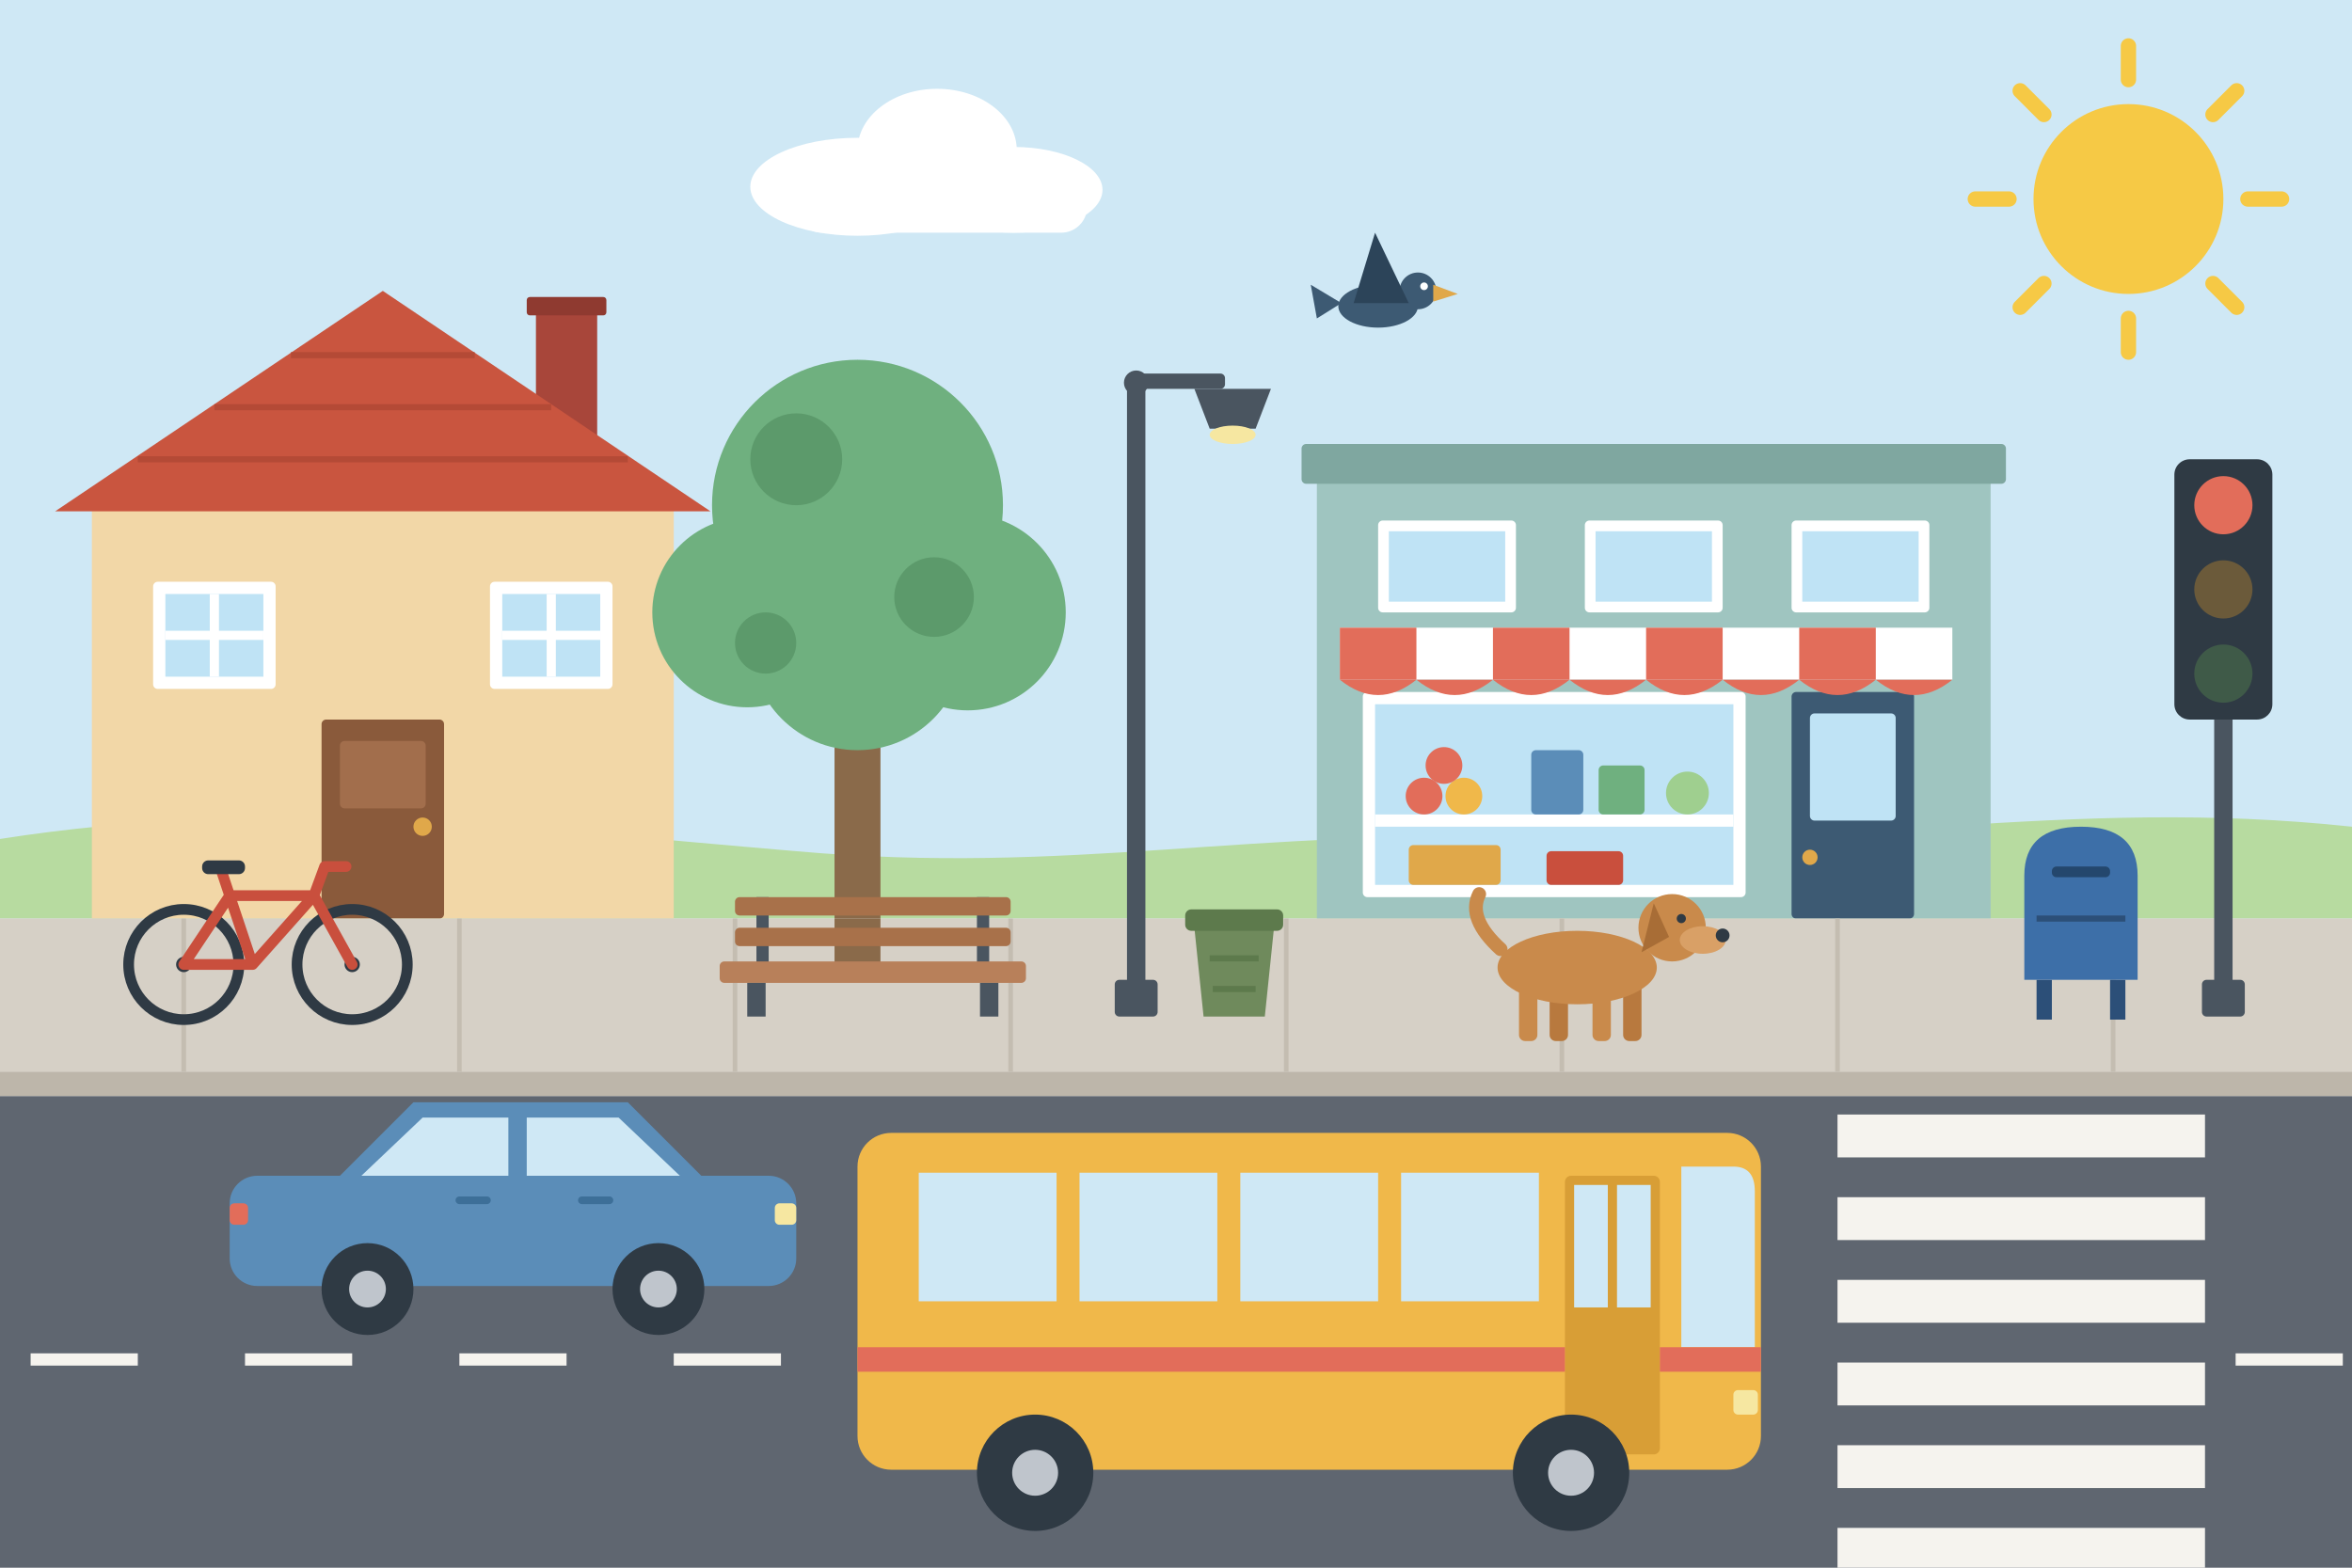
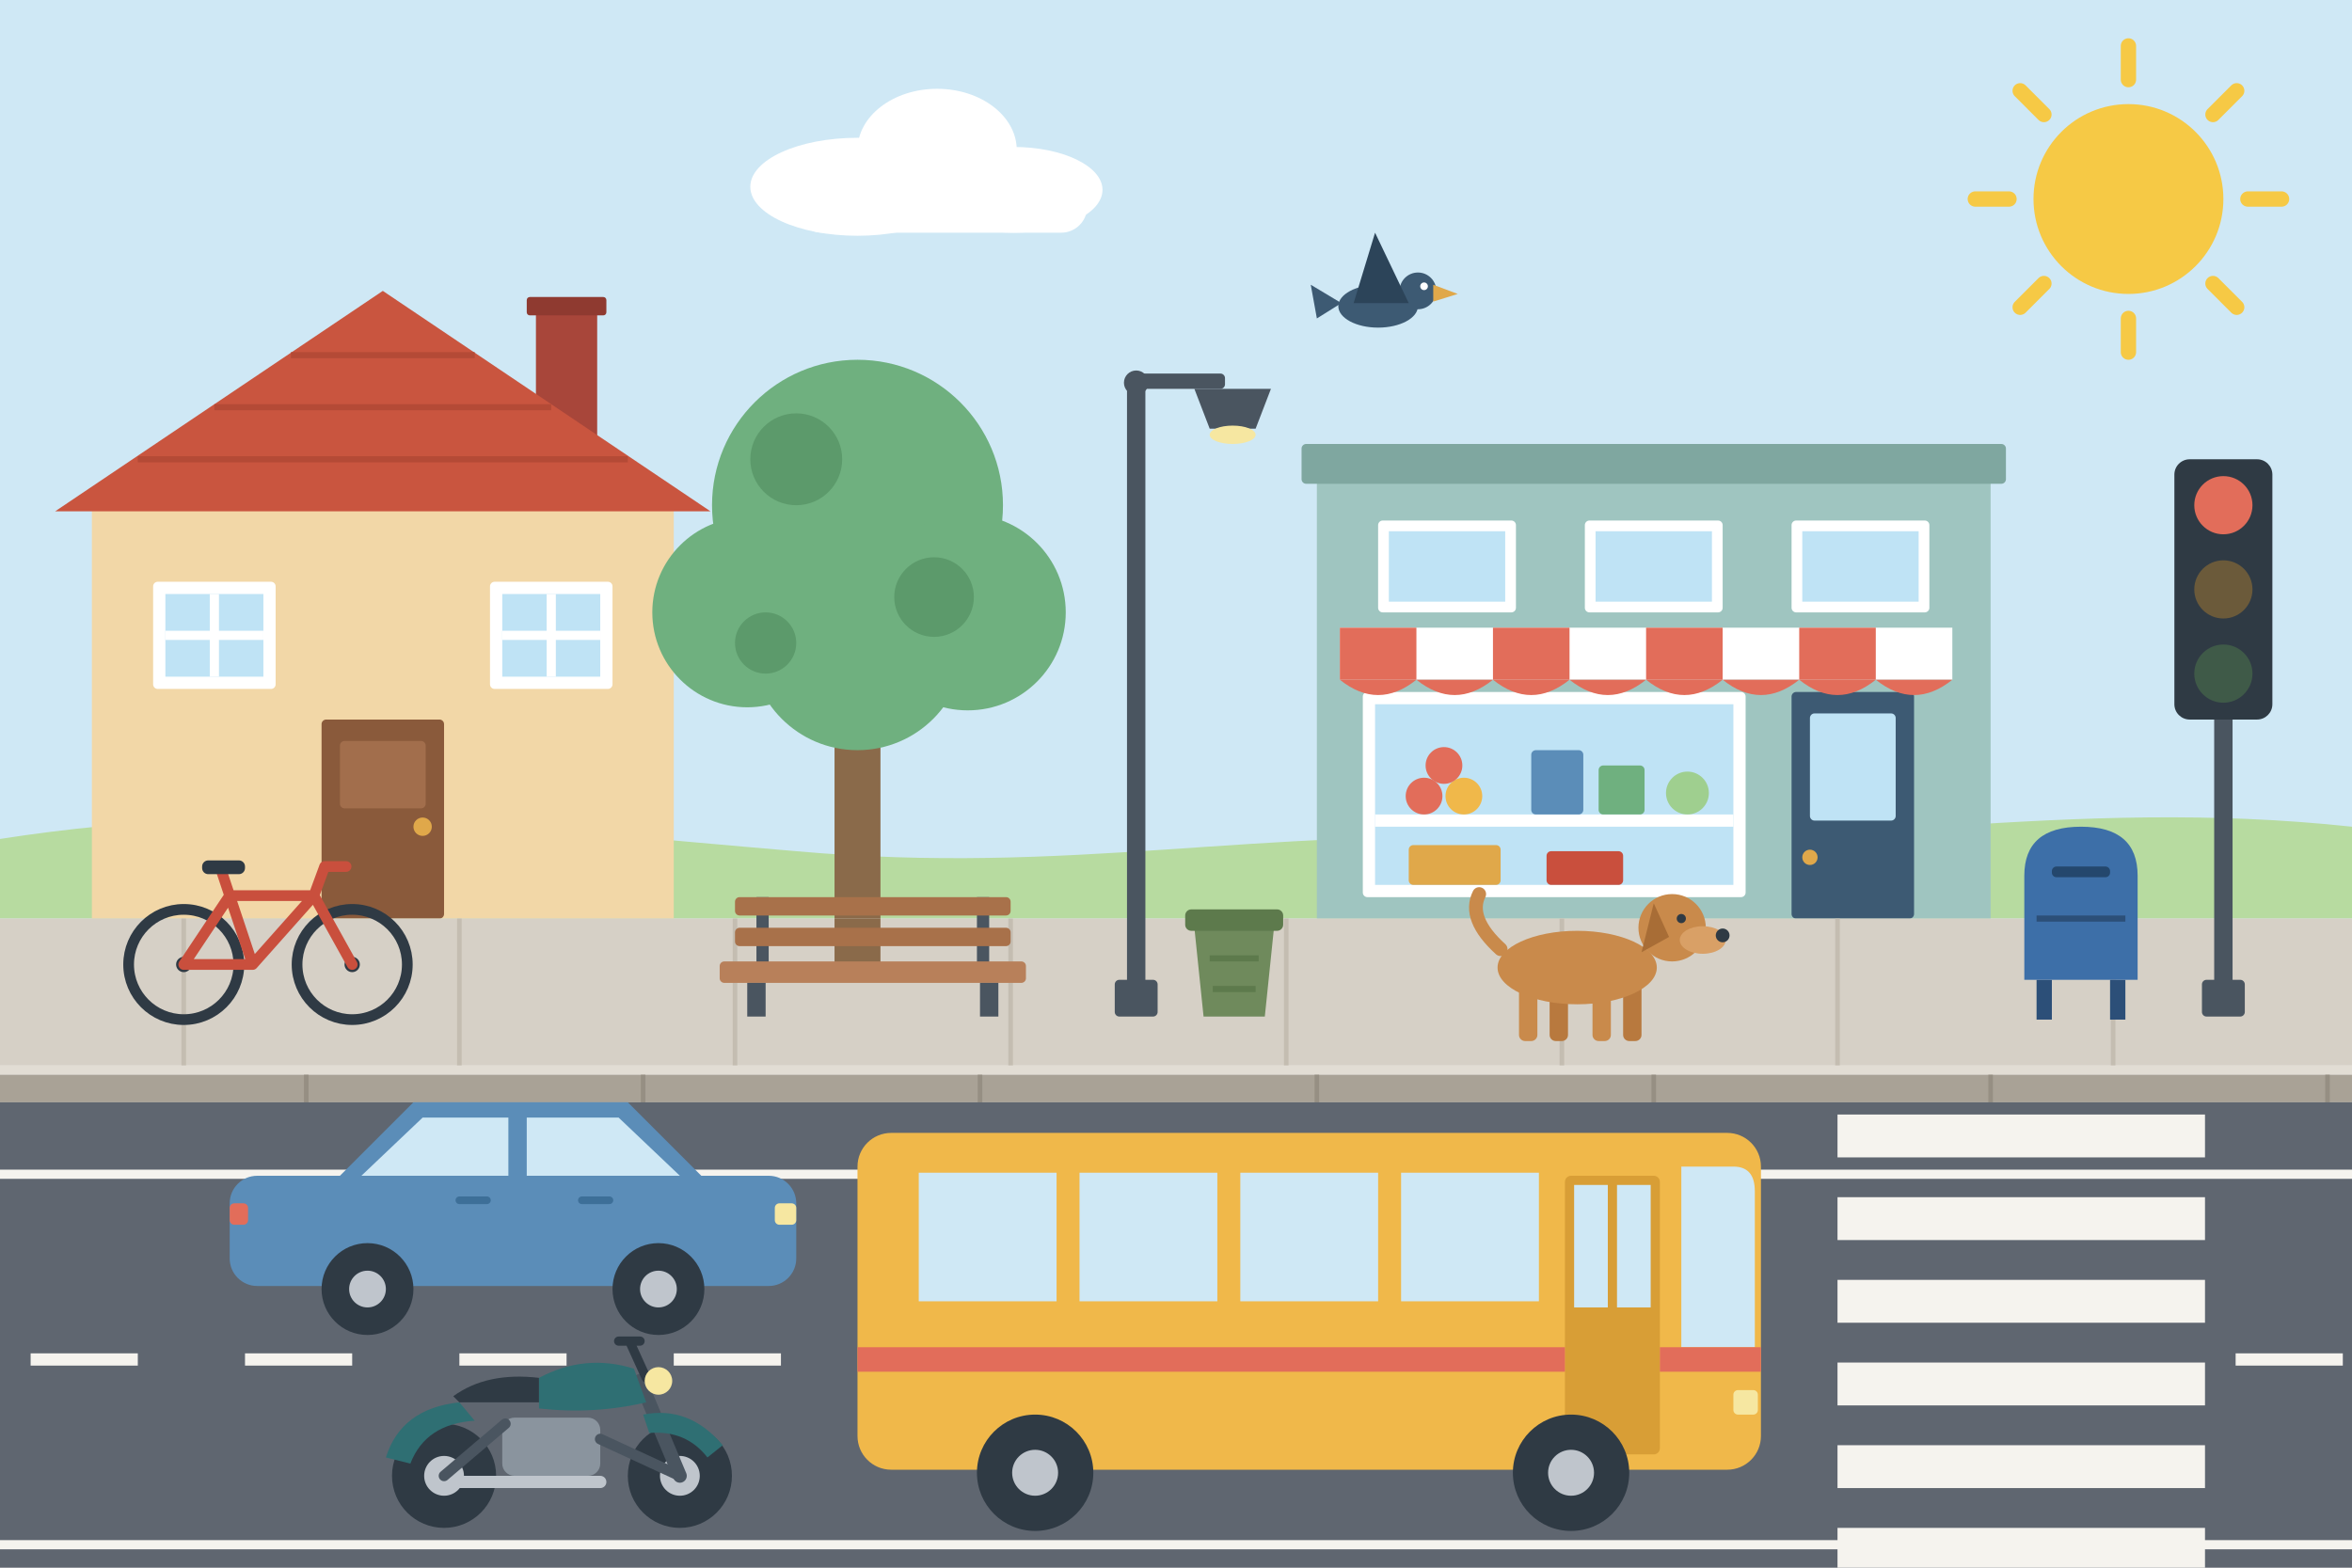
<svg xmlns="http://www.w3.org/2000/svg" viewBox="0 0 1536 1024" width="1536" height="1024">
  <rect width="1536" height="600" fill="#cfe8f5" />
  <path d="M0 600V548C180 520 330 540 520 556C700 572 820 540 1000 548C1200 556 1350 520 1536 540V600Z" fill="#b7dba0" />
  <circle cx="1390" cy="130" r="62" fill="#f6c945" />
  <path d="M1468 130H1490M1445.2 185.2L1460.7 200.7M1390 208V230M1334.8 185.2L1319.3 200.7M1312 130H1290M1334.8 74.8L1319.3 59.3M1390 52V30M1445.2 74.8L1460.7 59.3" stroke="#f6c945" stroke-width="10" stroke-linecap="round" />
  <ellipse cx="560" cy="122" rx="70" ry="32" fill="#ffffff" />
  <ellipse cx="612" cy="98" rx="52" ry="40" fill="#ffffff" />
  <ellipse cx="662" cy="124" rx="58" ry="28" fill="#ffffff" />
  <rect x="520" y="118" width="190" height="34" rx="17" fill="#ffffff" />
  <path d="M876 198L856 186L860 208Z" fill="#3d5a73" />
  <ellipse cx="900" cy="200" rx="26" ry="14" fill="#3d5a73" />
  <circle cx="926" cy="190" r="12" fill="#3d5a73" />
  <path d="M936 186L952 192L936 197Z" fill="#e0a84a" />
  <circle cx="930" cy="187" r="2.5" fill="#ffffff" />
  <path d="M884 198L898 152L920 198Z" fill="#2c4459" />
  <rect x="350" y="200" width="40" height="100" fill="#a8463a" />
  <rect x="344" y="194" width="52" height="12" rx="2" fill="#8f3a30" />
  <rect x="60" y="330" width="380" height="270" fill="#f2d7a7" />
  <rect x="100" y="380" width="80" height="70" rx="3" fill="#ffffff" />
  <rect x="108" y="388" width="64" height="54" fill="#bfe3f5" />
  <path d="M140 388V442M108 415H172" stroke="#ffffff" stroke-width="6" />
  <rect x="320" y="380" width="80" height="70" rx="3" fill="#ffffff" />
  <rect x="328" y="388" width="64" height="54" fill="#bfe3f5" />
  <path d="M360 388V442M328 415H392" stroke="#ffffff" stroke-width="6" />
  <rect x="210" y="470" width="80" height="130" rx="3" fill="#8a5a3b" />
  <rect x="222" y="484" width="56" height="44" rx="3" fill="#a26e4c" />
  <circle cx="276" cy="540" r="6" fill="#e0a84a" />
  <path d="M36 334L250 190L464 334Z" fill="#c9553f" />
  <path d="M90 300H410M140 266H360M190 232H310" stroke="#b44a36" stroke-width="4" />
  <rect x="860" y="300" width="440" height="300" fill="#9fc5c0" />
  <rect x="850" y="290" width="460" height="26" rx="3" fill="#7fa7a0" />
  <rect x="900" y="340" width="90" height="60" rx="3" fill="#ffffff" />
  <rect x="907" y="347" width="76" height="46" fill="#bfe3f5" />
  <rect x="1035" y="340" width="90" height="60" rx="3" fill="#ffffff" />
  <rect x="1042" y="347" width="76" height="46" fill="#bfe3f5" />
  <rect x="1170" y="340" width="90" height="60" rx="3" fill="#ffffff" />
  <rect x="1177" y="347" width="76" height="46" fill="#bfe3f5" />
  <rect x="890" y="452" width="250" height="134" rx="3" fill="#ffffff" />
  <rect x="898" y="460" width="234" height="118" fill="#bfe3f5" />
  <rect x="898" y="532" width="234" height="8" fill="#ffffff" />
  <circle cx="930" cy="520" r="12" fill="#e26d5a" />
  <circle cx="956" cy="520" r="12" fill="#f0b84a" />
  <circle cx="943" cy="500" r="12" fill="#e26d5a" />
  <rect x="1000" y="490" width="34" height="42" rx="3" fill="#5b8db8" />
  <rect x="1044" y="500" width="30" height="32" rx="3" fill="#6fb07f" />
  <circle cx="1102" cy="518" r="14" fill="#9fcf8f" />
  <rect x="920" y="552" width="60" height="26" rx="3" fill="#e0a84a" />
  <rect x="1010" y="556" width="50" height="22" rx="3" fill="#c94f3d" />
  <rect x="1170" y="452" width="80" height="148" rx="3" fill="#3d5a73" />
  <rect x="1182" y="466" width="56" height="70" rx="3" fill="#bfe3f5" />
  <circle cx="1182" cy="560" r="5" fill="#e0a84a" />
  <path d="M875 410H1275V444H875Z" fill="#ffffff" />
  <path d="M875 410H925V444H875ZM975 410H1025V444H975ZM1075 410H1125V444H1075ZM1175 410H1225V444H1175Z" fill="#e26d5a" />
  <path d="M875 444Q900 464 925 444Q950 464 975 444Q1000 464 1025 444Q1050 464 1075 444Q1100 464 1125 444Q1150 464 1175 444Q1200 464 1225 444Q1250 464 1275 444Z" fill="#e26d5a" />
  <rect x="545" y="470" width="30" height="170" fill="#8a6a4a" />
  <circle cx="560" cy="330" r="95" fill="#6fb07f" />
  <circle cx="488" cy="400" r="62" fill="#6fb07f" />
  <circle cx="632" cy="400" r="64" fill="#6fb07f" />
  <circle cx="560" cy="420" r="70" fill="#6fb07f" />
  <circle cx="520" cy="300" r="30" fill="#5c9a6b" />
  <circle cx="610" cy="390" r="26" fill="#5c9a6b" />
  <circle cx="500" cy="420" r="20" fill="#5c9a6b" />
-   <rect y="600" width="1536" height="100" fill="#d6d0c6" />
-   <path d="M120 600V700M300 600V700M480 600V700M660 600V700M840 600V700M1020 600V700M1200 600V700M1380 600V700" stroke="#c4bdb1" stroke-width="3" />
-   <rect y="700" width="1536" height="16" fill="#bdb6aa" />
+   <rect y="600" width="1536" height="96" fill="#d6d0c6" />
+   <path d="M120 600V696M300 600V696M480 600V696M660 600V696M840 600V696M1020 600V696M1200 600V696M1380 600V696" stroke="#c4bdb1" stroke-width="3" />
+   <rect y="696" width="1536" height="6" fill="#e2ddd4" />
+   <rect y="702" width="1536" height="18" fill="#a9a296" />
+   <path d="M200 702V720M420 702V720M640 702V720M860 702V720M1080 702V720M1300 702V720M1520 702V720" stroke="#968f83" stroke-width="3" />
  <rect x="545" y="600" width="30" height="40" fill="#8a6a4a" />
-   <rect y="716" width="1536" height="308" fill="#5f6670" />
+   <rect y="720" width="1536" height="304" fill="#5f6670" />
+   <path d="M0 764H1536V770H0ZM0 1006H1536V1012H0Z" fill="#f5f3ee" />
  <path d="M20 884H90V892H20ZM160 884H230V892H160ZM300 884H370V892H300ZM440 884H510V892H440ZM580 884H650V892H580ZM720 884H790V892H720ZM860 884H930V892H860ZM1000 884H1070V892H1000ZM1460 884H1530V892H1460Z" fill="#f5f3ee" />
  <path d="M1200 728H1440V756H1200ZM1200 782H1440V810H1200ZM1200 836H1440V864H1200ZM1200 890H1440V918H1200ZM1200 944H1440V972H1200ZM1200 998H1440V1024H1200Z" fill="#f5f3ee" />
  <rect x="736" y="250" width="12" height="400" fill="#4a5560" />
  <rect x="728" y="640" width="28" height="24" rx="3" fill="#4a5560" />
  <circle cx="742" cy="250" r="8" fill="#4a5560" />
  <rect x="742" y="244" width="58" height="10" rx="3" fill="#4a5560" />
  <path d="M780 254H830L820 280H790Z" fill="#4a5560" />
  <ellipse cx="805" cy="284" rx="15" ry="6" fill="#f6e7a1" />
  <rect x="1446" y="460" width="12" height="190" fill="#4a5560" />
  <rect x="1438" y="640" width="28" height="24" rx="3" fill="#4a5560" />
  <rect x="1420" y="300" width="64" height="170" rx="10" fill="#2f3a44" />
  <circle cx="1452" cy="330" r="19" fill="#e26d5a" />
  <circle cx="1452" cy="385" r="19" fill="#6b5a3a" />
  <circle cx="1452" cy="440" r="19" fill="#3f5a48" />
  <circle cx="120" cy="630" r="36" fill="none" stroke="#2f3a44" stroke-width="7" />
  <circle cx="230" cy="630" r="36" fill="none" stroke="#2f3a44" stroke-width="7" />
  <circle cx="120" cy="630" r="5" fill="#2f3a44" />
  <circle cx="230" cy="630" r="5" fill="#2f3a44" />
  <path d="M120 630L165 630L150 585ZM165 630L205 585M150 585H205L230 630M150 585L145 570M205 585L212 566H226" fill="none" stroke="#c94f3d" stroke-width="7" stroke-linejoin="round" stroke-linecap="round" />
  <rect x="132" y="562" width="28" height="9" rx="4" fill="#2f3a44" />
  <rect x="494" y="586" width="8" height="44" fill="#4a5560" />
  <rect x="638" y="586" width="8" height="44" fill="#4a5560" />
  <rect x="480" y="586" width="180" height="12" rx="3" fill="#a8714a" />
  <rect x="480" y="606" width="180" height="12" rx="3" fill="#a8714a" />
  <rect x="470" y="628" width="200" height="14" rx="3" fill="#b8805a" />
  <rect x="488" y="642" width="12" height="22" fill="#4a5560" />
  <rect x="640" y="642" width="12" height="22" fill="#4a5560" />
  <path d="M780 606H832L826 664H786Z" fill="#6f8a5c" />
  <path d="M790 626H822M792 646H820" stroke="#5d7a4c" stroke-width="4" />
  <rect x="774" y="594" width="64" height="14" rx="4" fill="#5d7a4c" />
  <path d="M980 620Q958 600 966 584" fill="none" stroke="#c98a4b" stroke-width="9" stroke-linecap="round" />
  <rect x="992" y="640" width="12" height="40" rx="4" fill="#c98a4b" />
  <rect x="1012" y="640" width="12" height="40" rx="4" fill="#b8793e" />
  <rect x="1040" y="640" width="12" height="40" rx="4" fill="#c98a4b" />
  <rect x="1060" y="640" width="12" height="40" rx="4" fill="#b8793e" />
  <ellipse cx="1030" cy="632" rx="52" ry="24" fill="#c98a4b" />
  <circle cx="1092" cy="606" r="22" fill="#c98a4b" />
  <ellipse cx="1112" cy="614" rx="15" ry="9" fill="#d9a066" />
  <circle cx="1125" cy="611" r="4.5" fill="#2f3a44" />
  <circle cx="1098" cy="600" r="3" fill="#2f3a44" />
  <path d="M1080 590L1072 622L1090 612Z" fill="#a86d36" />
  <rect x="1330" y="640" width="10" height="26" fill="#2c4f78" />
  <rect x="1378" y="640" width="10" height="26" fill="#2c4f78" />
  <path d="M1322 640V572Q1322 540 1359 540Q1396 540 1396 572V640Z" fill="#3d6fa8" />
  <rect x="1340" y="566" width="38" height="7" rx="3" fill="#24476d" />
  <path d="M1330 600H1388" stroke="#2c4f78" stroke-width="4" />
  <path d="M220 770L270 720H410L460 770Z" fill="#5b8db8" />
  <path d="M236 768L276 730H332V768ZM344 768V730H404L444 768Z" fill="#cfe8f5" />
  <rect x="150" y="768" width="370" height="72" rx="18" fill="#5b8db8" />
  <rect x="506" y="786" width="14" height="14" rx="3" fill="#f6e7a1" />
  <rect x="150" y="786" width="12" height="14" rx="3" fill="#e26d5a" />
  <path d="M300 784H318M380 784H398" stroke="#3d6f98" stroke-width="5" stroke-linecap="round" />
  <circle cx="240" cy="842" r="30" fill="#2f3a44" />
  <circle cx="430" cy="842" r="30" fill="#2f3a44" />
  <circle cx="240" cy="842" r="12" fill="#bfc5cc" />
  <circle cx="430" cy="842" r="12" fill="#bfc5cc" />
  <rect x="560" y="740" width="590" height="220" rx="22" fill="#f0b84a" />
  <path d="M600 766H690V850H600ZM705 766H795V850H705ZM810 766H900V850H810ZM915 766H1005V850H915Z" fill="#cfe8f5" />
  <rect x="1022" y="768" width="62" height="182" rx="4" fill="#d89e36" />
  <rect x="1028" y="774" width="22" height="80" fill="#cfe8f5" />
  <rect x="1056" y="774" width="22" height="80" fill="#cfe8f5" />
  <path d="M1098 762H1132Q1146 762 1146 778V880H1098Z" fill="#cfe8f5" />
  <rect x="560" y="880" width="462" height="16" fill="#e26d5a" />
  <rect x="1084" y="880" width="66" height="16" fill="#e26d5a" />
  <rect x="1132" y="908" width="16" height="16" rx="3" fill="#f6e7a1" />
  <circle cx="676" cy="962" r="38" fill="#2f3a44" />
  <circle cx="1026" cy="962" r="38" fill="#2f3a44" />
  <circle cx="676" cy="962" r="15" fill="#bfc5cc" />
  <circle cx="1026" cy="962" r="15" fill="#bfc5cc" />
+   <circle cx="290" cy="964" r="34" fill="#2f3a44" />
+   <circle cx="444" cy="964" r="34" fill="#2f3a44" />
+   <circle cx="290" cy="964" r="13" fill="#bfc5cc" />
+   <circle cx="444" cy="964" r="13" fill="#bfc5cc" />
+   <path d="M252 952Q262 920 300 916L310 928Q278 930 268 956Z" fill="#2f6f73" />
+   <path d="M418 902L444 964" stroke="#4a5560" stroke-width="9" stroke-linecap="round" />
+   <path d="M420 924Q450 918 472 944L462 952Q448 934 424 936Z" fill="#2f6f73" />
+   <rect x="328" y="926" width="64" height="38" rx="8" fill="#8a949e" />
+   <path d="M300 968H392" stroke="#bfc5cc" stroke-width="8" stroke-linecap="round" />
+   <path d="M290 964L330 930M392 940L444 964" stroke="#4a5560" stroke-width="7" stroke-linecap="round" />
+   <path d="M296 912Q318 896 352 900V916H300Z" fill="#2f3a44" />
+   <path d="M352 900Q382 884 414 894L422 916Q388 924 352 920Z" fill="#2f6f73" />
+   <path d="M412 878L422 900M404 876H418" stroke="#2f3a44" stroke-width="6" stroke-linecap="round" />
+   <circle cx="430" cy="902" r="9" fill="#f6e7a1" />
</svg>
